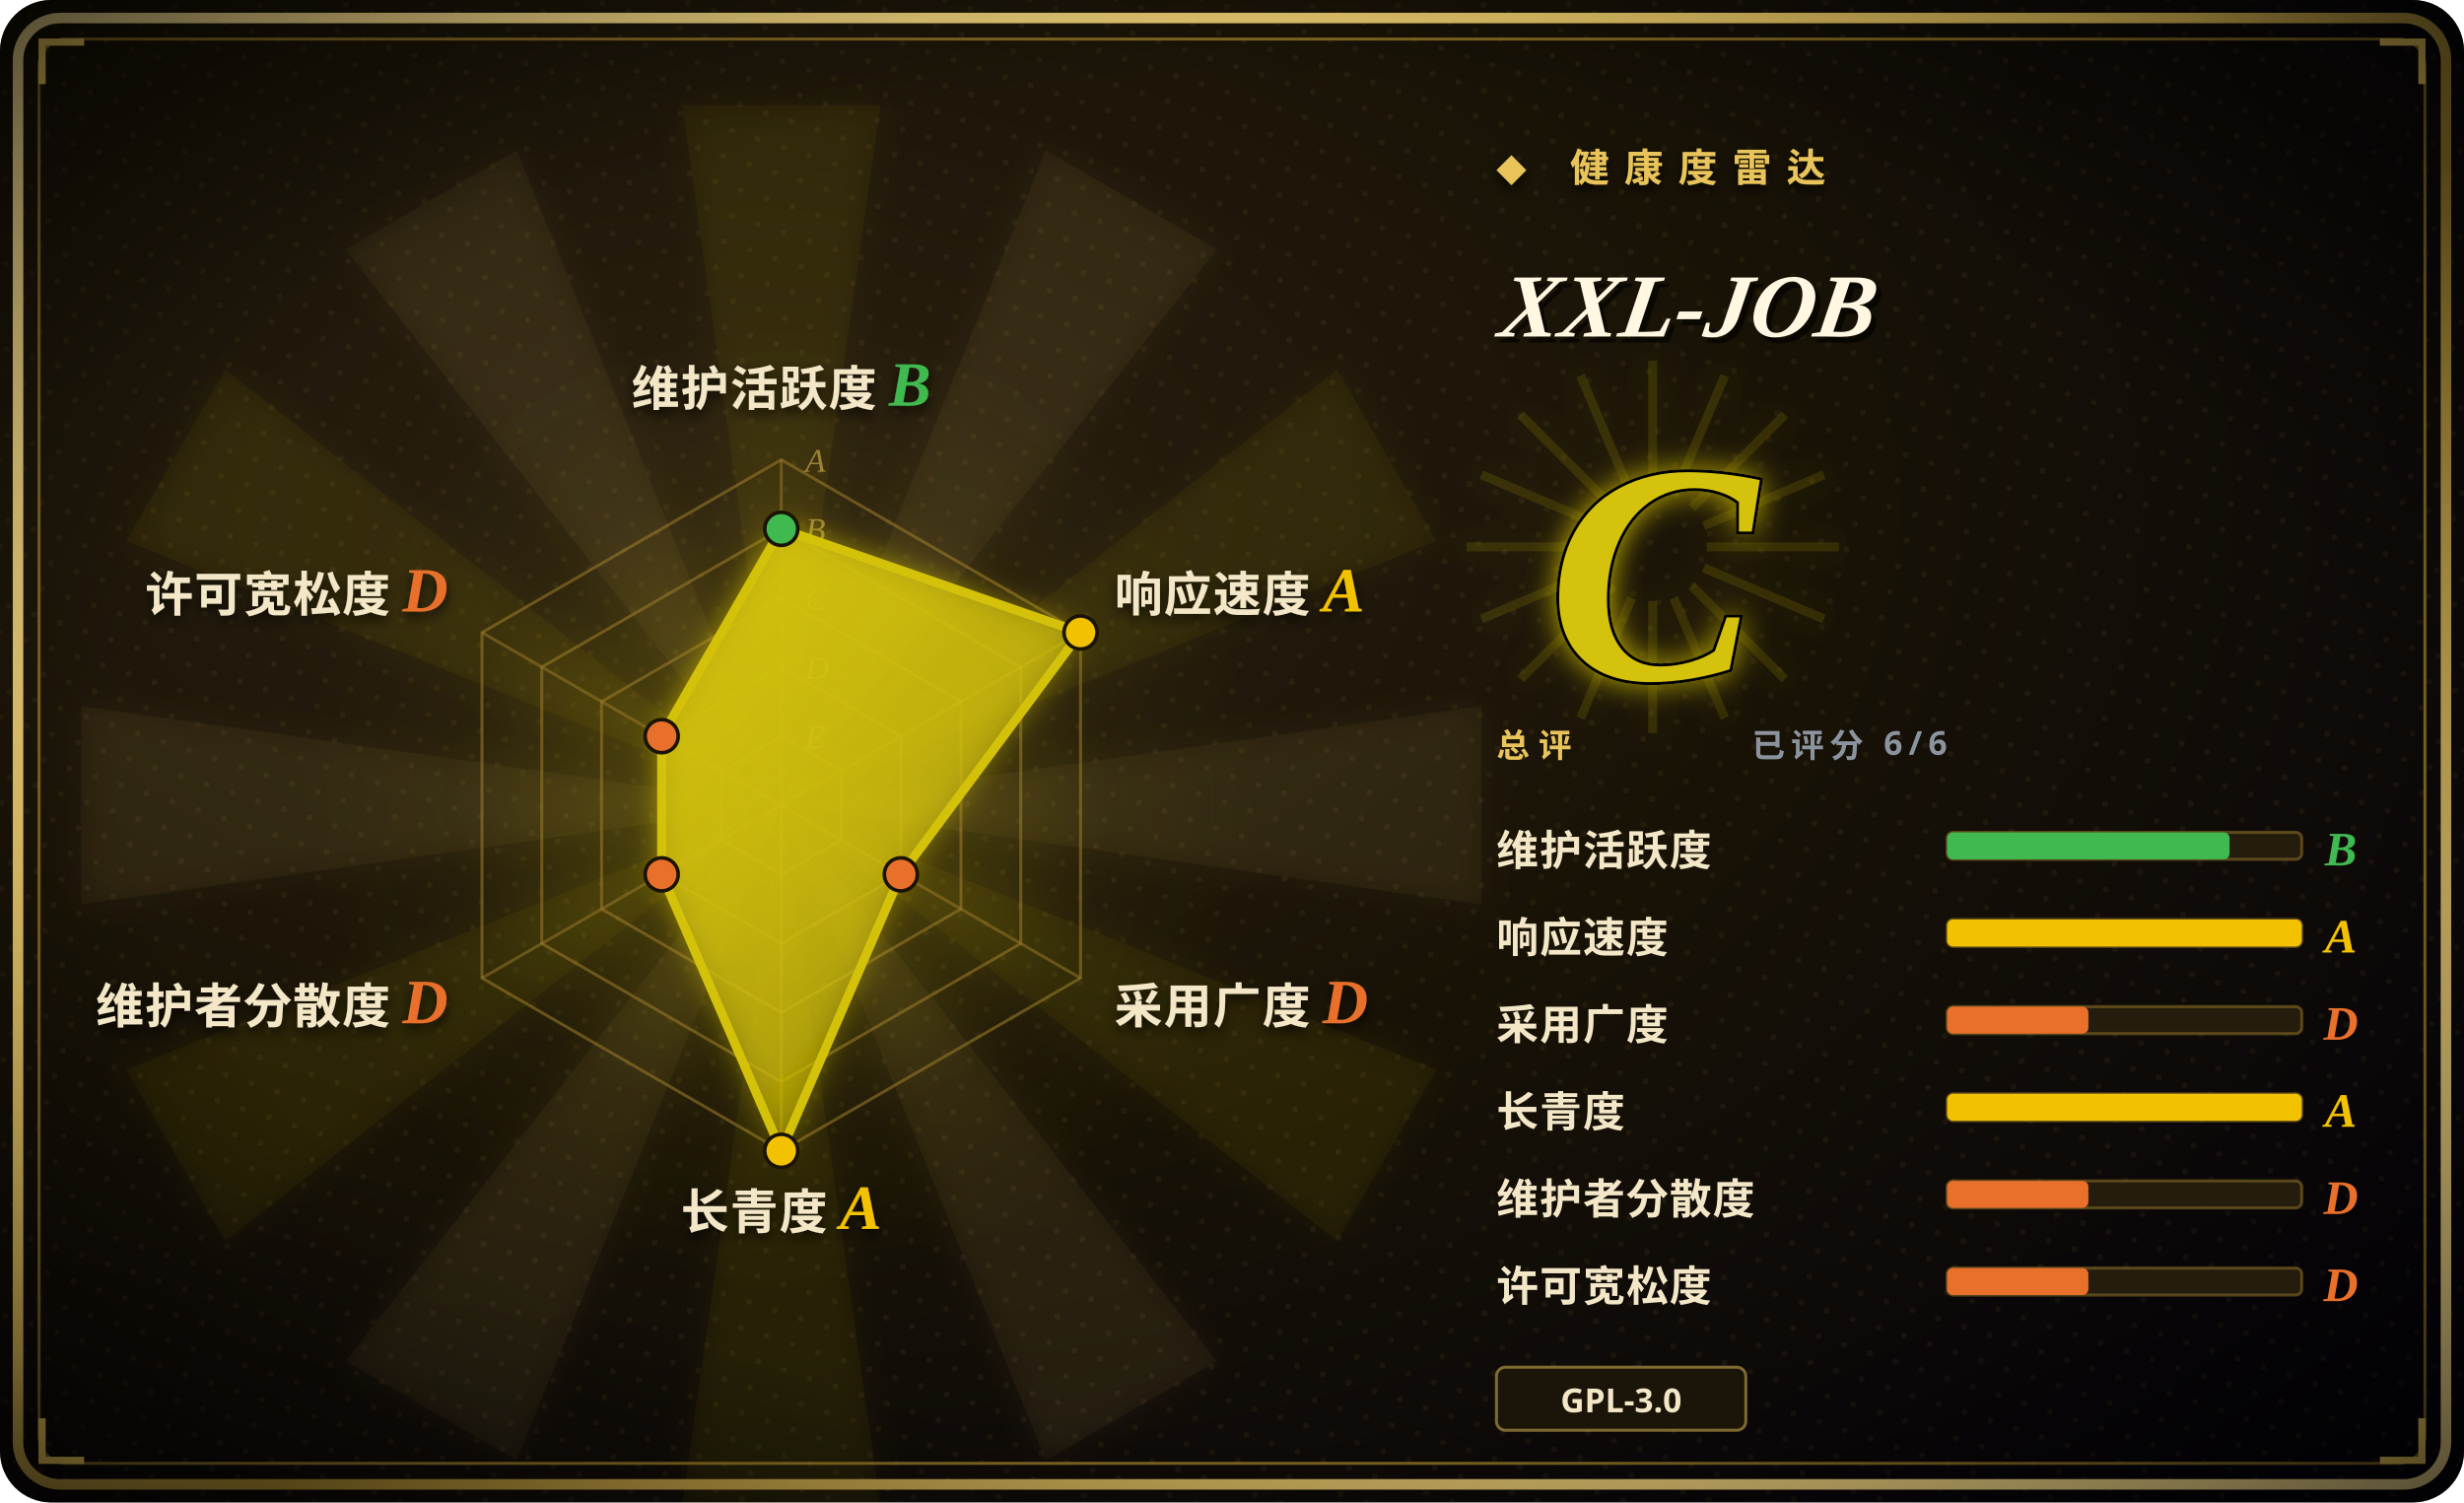
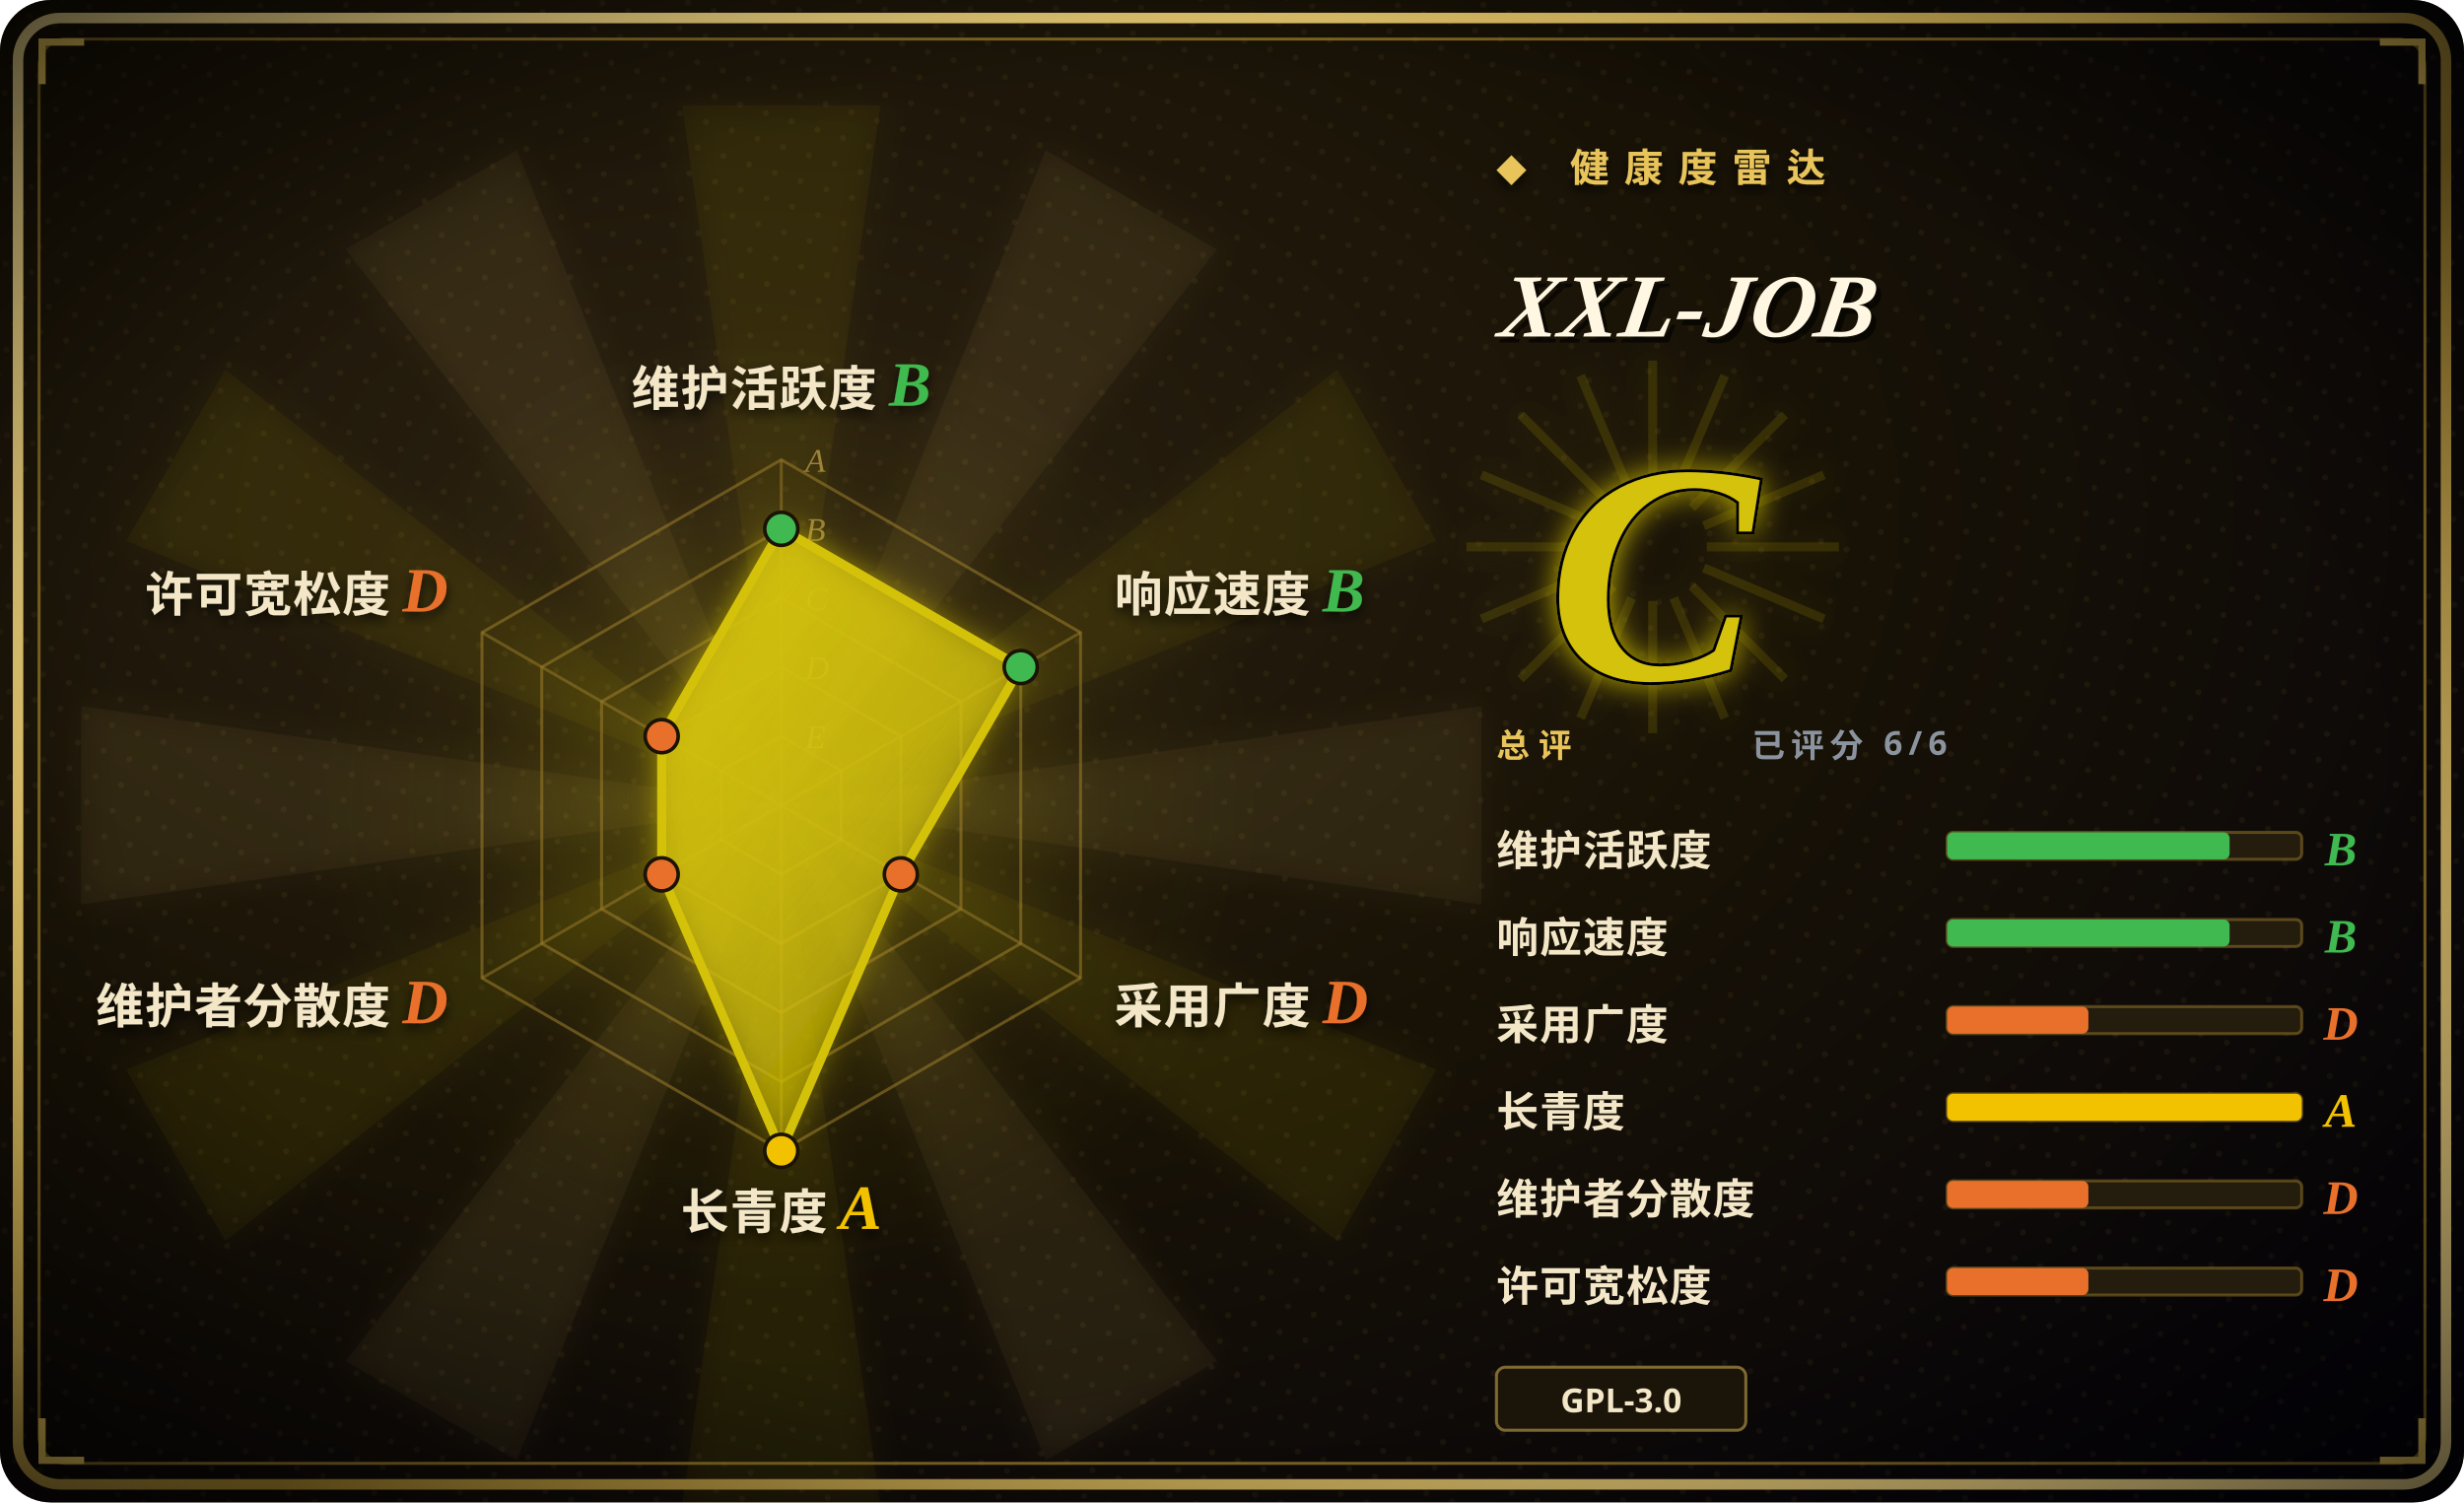
<svg xmlns="http://www.w3.org/2000/svg" width="820" height="500" viewBox="0 0 820 500">
  <defs>
    <radialGradient id="bg" cx="30%" cy="34%" r="90%">
      <stop offset="0%" stop-color="#2a2010" />
      <stop offset="48%" stop-color="#181206" />
      <stop offset="100%" stop-color="#05030a" />
    </radialGradient>
    <radialGradient id="vig" cx="50%" cy="50%" r="72%">
      <stop offset="62%" stop-color="#000000" stop-opacity="0" />
      <stop offset="100%" stop-color="#000000" stop-opacity="0.72" />
    </radialGradient>
    <linearGradient id="frame" x1="0" y1="0" x2="1" y2="1">
      <stop offset="0%" stop-color="#f6dd92" />
      <stop offset="45%" stop-color="#E8C45A" />
      <stop offset="55%" stop-color="#9c7d2a" />
      <stop offset="100%" stop-color="#f6dd92" />
    </linearGradient>
    <linearGradient id="poly" x1="0" y1="0" x2="0.7" y2="1">
      <stop offset="0%" stop-color="#D4C20A" stop-opacity="0.92" />
      <stop offset="100%" stop-color="#D4C20A" stop-opacity="0.34" />
    </linearGradient>
    <radialGradient id="halo" cx="50%" cy="50%" r="50%">
      <stop offset="0%" stop-color="#D4C20A" stop-opacity="0.34" />
      <stop offset="68%" stop-color="#D4C20A" stop-opacity="0.04" />
      <stop offset="100%" stop-color="#D4C20A" stop-opacity="0" />
    </radialGradient>
    <filter id="glow" x="-60%" y="-60%" width="220%" height="220%">
      <feGaussianBlur stdDeviation="5" result="b" />
      <feMerge>
        <feMergeNode in="b" />
        <feMergeNode in="SourceGraphic" />
      </feMerge>
    </filter>
    <filter id="soft" x="-30%" y="-30%" width="160%" height="160%">
      <feDropShadow dx="0" dy="2" stdDeviation="2" flood-color="#000" flood-opacity="0.7" />
    </filter>
    <pattern id="halftone" width="9" height="9" patternUnits="userSpaceOnUse" patternTransform="rotate(18)">
      <circle cx="2" cy="2" r="1" fill="#E8C45A" fill-opacity="0.06" />
    </pattern>
  </defs>
  <rect width="820" height="500" rx="17" fill="url(#bg)" />
  <rect width="820" height="500" rx="17" fill="url(#halftone)" />
  <g opacity="0.5" filter="url(#glow)">
    <path d="M260,268 L493,235 L493,301 Z" fill="#E8C45A" fill-opacity="0.10" />
    <path d="M260,268 L478,356 L445,413 Z" fill="#D4C20A" fill-opacity="0.10" />
    <path d="M260,268 L405,453 L348,486 Z" fill="#E8C45A" fill-opacity="0.10" />
    <path d="M260,268 L293,501 L227,501 Z" fill="#D4C20A" fill-opacity="0.10" />
    <path d="M260,268 L172,486 L115,453 Z" fill="#E8C45A" fill-opacity="0.10" />
    <path d="M260,268 L75,413 L42,356 Z" fill="#D4C20A" fill-opacity="0.10" />
    <path d="M260,268 L27,301 L27,235 Z" fill="#E8C45A" fill-opacity="0.10" />
    <path d="M260,268 L42,180 L75,123 Z" fill="#D4C20A" fill-opacity="0.10" />
    <path d="M260,268 L115,83 L172,50 Z" fill="#E8C45A" fill-opacity="0.10" />
    <path d="M260,268 L227,35 L293,35 Z" fill="#D4C20A" fill-opacity="0.10" />
    <path d="M260,268 L348,50 L405,83 Z" fill="#E8C45A" fill-opacity="0.10" />
    <path d="M260,268 L445,123 L478,180 Z" fill="#D4C20A" fill-opacity="0.10" />
  </g>
  <circle cx="260" cy="268" r="161" fill="url(#halo)" />
  <rect x="6" y="6" width="808" height="488" rx="14" fill="none" stroke="url(#frame)" stroke-width="3.5" />
  <rect x="13" y="13" width="794" height="474" rx="9" fill="none" stroke="#9c7d2a" stroke-width="1" stroke-opacity="0.8" />
  <path d="M14,28 L14,14 L28,14" fill="none" stroke="#E8C45A" stroke-width="2.4" />
  <path d="M806,28 L806,14 L792,14" fill="none" stroke="#E8C45A" stroke-width="2.4" />
  <path d="M14,472 L14,486 L28,486" fill="none" stroke="#E8C45A" stroke-width="2.4" />
  <path d="M806,472 L806,486 L792,486" fill="none" stroke="#E8C45A" stroke-width="2.4" />
  <rect width="820" height="500" rx="17" fill="url(#vig)" />
  <polygon points="260.0,153.0 359.6,210.5 359.6,325.5 260.0,383.0 160.4,325.5 160.4,210.5" fill="none" stroke="#9c7d2a" stroke-opacity="0.55" stroke-width="1" />
  <polygon points="260.0,176.0 339.7,222.0 339.7,314.0 260.0,360.0 180.3,314.0 180.3,222.0" fill="none" stroke="#9c7d2a" stroke-opacity="0.55" stroke-width="1" />
  <polygon points="260.0,199.0 319.8,233.5 319.8,302.5 260.0,337.0 200.2,302.5 200.2,233.5" fill="none" stroke="#9c7d2a" stroke-opacity="0.55" stroke-width="1" />
  <polygon points="260.0,222.0 299.8,245.0 299.8,291.0 260.0,314.0 220.2,291.0 220.2,245.0" fill="none" stroke="#9c7d2a" stroke-opacity="0.55" stroke-width="1" />
  <polygon points="260.0,245.0 279.9,256.5 279.9,279.5 260.0,291.0 240.1,279.5 240.1,256.5" fill="none" stroke="#9c7d2a" stroke-opacity="0.55" stroke-width="1" />
  <line x1="260" y1="268" x2="260.0" y2="153.0" stroke="#9c7d2a" stroke-opacity="0.5" stroke-width="1" />
  <line x1="260" y1="268" x2="359.6" y2="210.5" stroke="#9c7d2a" stroke-opacity="0.5" stroke-width="1" />
  <line x1="260" y1="268" x2="359.6" y2="325.5" stroke="#9c7d2a" stroke-opacity="0.5" stroke-width="1" />
  <line x1="260" y1="268" x2="260.0" y2="383.0" stroke="#9c7d2a" stroke-opacity="0.5" stroke-width="1" />
  <line x1="260" y1="268" x2="160.4" y2="325.5" stroke="#9c7d2a" stroke-opacity="0.5" stroke-width="1" />
  <line x1="260" y1="268" x2="160.4" y2="210.5" stroke="#9c7d2a" stroke-opacity="0.5" stroke-width="1" />
  <text x="268" y="157.0" font-size="11" font-style="italic" fill="#E8C45A" fill-opacity="0.55" font-family="'Georgia','Times New Roman',serif">A</text>
  <text x="268" y="180.0" font-size="11" font-style="italic" fill="#E8C45A" fill-opacity="0.55" font-family="'Georgia','Times New Roman',serif">B</text>
  <text x="268" y="203.0" font-size="11" font-style="italic" fill="#E8C45A" fill-opacity="0.55" font-family="'Georgia','Times New Roman',serif">C</text>
  <text x="268" y="226.0" font-size="11" font-style="italic" fill="#E8C45A" fill-opacity="0.55" font-family="'Georgia','Times New Roman',serif">D</text>
  <text x="268" y="249.0" font-size="11" font-style="italic" fill="#E8C45A" fill-opacity="0.55" font-family="'Georgia','Times New Roman',serif">E</text>
-   <polygon points="260.0,176.0 359.6,210.5 299.8,291.0 260.0,383.0 220.2,291.0 220.2,245.0" fill="url(#poly)" filter="url(#glow)" />
-   <line x1="260.0" y1="176.0" x2="359.6" y2="210.5" stroke="#D4C20A" stroke-width="3" />
-   <line x1="359.6" y1="210.5" x2="299.8" y2="291.0" stroke="#D4C20A" stroke-width="3" />
+   <polygon points="260.0,176.0 339.7,222.0 299.8,291.0 260.0,383.0 220.2,291.0 220.2,245.0" fill="url(#poly)" filter="url(#glow)" />
+   <line x1="260.0" y1="176.0" x2="339.7" y2="222.0" stroke="#D4C20A" stroke-width="3" />
+   <line x1="339.7" y1="222.0" x2="299.8" y2="291.0" stroke="#D4C20A" stroke-width="3" />
  <line x1="299.8" y1="291.0" x2="260.0" y2="383.0" stroke="#D4C20A" stroke-width="3" />
  <line x1="260.0" y1="383.0" x2="220.2" y2="291.0" stroke="#D4C20A" stroke-width="3" />
  <line x1="220.2" y1="291.0" x2="220.2" y2="245.0" stroke="#D4C20A" stroke-width="3" />
  <line x1="220.2" y1="245.0" x2="260.0" y2="176.0" stroke="#D4C20A" stroke-width="3" />
  <circle cx="260.0" cy="176.0" r="5.5" fill="#3FB950" stroke="#1a1306" stroke-width="1.2" />
-   <circle cx="359.6" cy="210.5" r="5.5" fill="#F2C200" stroke="#1a1306" stroke-width="1.2" />
+   <circle cx="339.7" cy="222.0" r="5.5" fill="#3FB950" stroke="#1a1306" stroke-width="1.2" />
  <circle cx="299.8" cy="291.0" r="5.5" fill="#E8702A" stroke="#1a1306" stroke-width="1.2" />
  <circle cx="260.0" cy="383.0" r="5.5" fill="#F2C200" stroke="#1a1306" stroke-width="1.2" />
  <circle cx="220.2" cy="291.0" r="5.5" fill="#E8702A" stroke="#1a1306" stroke-width="1.2" />
  <circle cx="220.2" cy="245.0" r="5.5" fill="#E8702A" stroke="#1a1306" stroke-width="1.2" />
  <text x="260.0" y="135.0" font-size="16" font-weight="900" fill="#f3e7c8" text-anchor="middle" font-family="'PingFang SC','Hiragino Sans GB','Heiti SC','Microsoft YaHei',sans-serif" letter-spacing="0.4" filter="url(#soft)">维护活跃度 <tspan fill="#3FB950" font-family="'Georgia','Times New Roman',serif" font-style="italic" font-size="21">B</tspan>
  </text>
-   <text x="370.9" y="203.5" font-size="16" font-weight="900" fill="#f3e7c8" text-anchor="start" font-family="'PingFang SC','Hiragino Sans GB','Heiti SC','Microsoft YaHei',sans-serif" letter-spacing="0.4" filter="url(#soft)">响应速度 <tspan fill="#F2C200" font-family="'Georgia','Times New Roman',serif" font-style="italic" font-size="21">A</tspan>
+   <text x="370.9" y="203.5" font-size="16" font-weight="900" fill="#f3e7c8" text-anchor="start" font-family="'PingFang SC','Hiragino Sans GB','Heiti SC','Microsoft YaHei',sans-serif" letter-spacing="0.4" filter="url(#soft)">响应速度 <tspan fill="#3FB950" font-family="'Georgia','Times New Roman',serif" font-style="italic" font-size="21">B</tspan>
  </text>
  <text x="370.9" y="340.5" font-size="16" font-weight="900" fill="#f3e7c8" text-anchor="start" font-family="'PingFang SC','Hiragino Sans GB','Heiti SC','Microsoft YaHei',sans-serif" letter-spacing="0.4" filter="url(#soft)">采用广度 <tspan fill="#E8702A" font-family="'Georgia','Times New Roman',serif" font-style="italic" font-size="21">D</tspan>
  </text>
  <text x="260.0" y="409.0" font-size="16" font-weight="900" fill="#f3e7c8" text-anchor="middle" font-family="'PingFang SC','Hiragino Sans GB','Heiti SC','Microsoft YaHei',sans-serif" letter-spacing="0.4" filter="url(#soft)">长青度 <tspan fill="#F2C200" font-family="'Georgia','Times New Roman',serif" font-style="italic" font-size="21">A</tspan>
  </text>
  <text x="149.1" y="340.5" font-size="16" font-weight="900" fill="#f3e7c8" text-anchor="end" font-family="'PingFang SC','Hiragino Sans GB','Heiti SC','Microsoft YaHei',sans-serif" letter-spacing="0.4" filter="url(#soft)">维护者分散度 <tspan fill="#E8702A" font-family="'Georgia','Times New Roman',serif" font-style="italic" font-size="21">D</tspan>
  </text>
  <text x="149.1" y="203.5" font-size="16" font-weight="900" fill="#f3e7c8" text-anchor="end" font-family="'PingFang SC','Hiragino Sans GB','Heiti SC','Microsoft YaHei',sans-serif" letter-spacing="0.4" filter="url(#soft)">许可宽松度 <tspan fill="#E8702A" font-family="'Georgia','Times New Roman',serif" font-style="italic" font-size="21">D</tspan>
  </text>
  <text x="498" y="60" font-size="13" letter-spacing="5" fill="#E8C45A" font-weight="900" font-family="'PingFang SC','Hiragino Sans GB','Heiti SC','Microsoft YaHei',sans-serif" filter="url(#soft)">◆ 健康度雷达</text>
  <g transform="translate(498,112) skewX(-9)">
    <text x="2" y="2" font-size="30" font-weight="900" font-style="italic" fill="#000" fill-opacity="0.6" font-family="'Georgia','Times New Roman',serif">XXL-JOB</text>
    <text x="0" y="0" font-size="30" font-weight="900" font-style="italic" fill="#fff7e2" font-family="'Georgia','Times New Roman',serif">XXL-JOB</text>
  </g>
  <line x1="498" y1="124" x2="648" y2="124" stroke="url(#frame)" stroke-width="2" />
  <g opacity="0.85" filter="url(#glow)">
    <line x1="568" y1="182" x2="612" y2="182" stroke="#D4C20A" stroke-opacity="0.16" stroke-width="3" />
    <line x1="567" y1="189" x2="607" y2="206" stroke="#D4C20A" stroke-opacity="0.16" stroke-width="3" />
    <line x1="563" y1="195" x2="594" y2="226" stroke="#D4C20A" stroke-opacity="0.16" stroke-width="3" />
    <line x1="557" y1="199" x2="574" y2="239" stroke="#D4C20A" stroke-opacity="0.16" stroke-width="3" />
    <line x1="550" y1="200" x2="550" y2="244" stroke="#D4C20A" stroke-opacity="0.16" stroke-width="3" />
    <line x1="543" y1="199" x2="526" y2="239" stroke="#D4C20A" stroke-opacity="0.16" stroke-width="3" />
    <line x1="537" y1="195" x2="506" y2="226" stroke="#D4C20A" stroke-opacity="0.16" stroke-width="3" />
    <line x1="533" y1="189" x2="493" y2="206" stroke="#D4C20A" stroke-opacity="0.16" stroke-width="3" />
    <line x1="532" y1="182" x2="488" y2="182" stroke="#D4C20A" stroke-opacity="0.16" stroke-width="3" />
    <line x1="533" y1="175" x2="493" y2="158" stroke="#D4C20A" stroke-opacity="0.16" stroke-width="3" />
    <line x1="537" y1="169" x2="506" y2="138" stroke="#D4C20A" stroke-opacity="0.16" stroke-width="3" />
    <line x1="543" y1="165" x2="526" y2="125" stroke="#D4C20A" stroke-opacity="0.16" stroke-width="3" />
    <line x1="550" y1="164" x2="550" y2="120" stroke="#D4C20A" stroke-opacity="0.16" stroke-width="3" />
    <line x1="557" y1="165" x2="574" y2="125" stroke="#D4C20A" stroke-opacity="0.16" stroke-width="3" />
    <line x1="563" y1="169" x2="594" y2="138" stroke="#D4C20A" stroke-opacity="0.16" stroke-width="3" />
    <line x1="567" y1="175" x2="607" y2="158" stroke="#D4C20A" stroke-opacity="0.16" stroke-width="3" />
  </g>
  <text x="550" y="226" font-size="104" font-weight="900" font-style="italic" text-anchor="middle" fill="#D4C20A" stroke="#000" stroke-width="2" paint-order="stroke" font-family="'Georgia','Times New Roman',serif" filter="url(#glow)">C</text>
  <text x="498" y="252" font-size="11" letter-spacing="3" fill="#E8C45A" font-family="'PingFang SC','Hiragino Sans GB','Heiti SC','Microsoft YaHei',sans-serif" font-weight="900">总评</text>
  <text x="648" y="252" font-size="11" letter-spacing="2" fill="#8B949E" font-family="'PingFang SC','Hiragino Sans GB','Heiti SC','Microsoft YaHei',sans-serif" font-weight="900" text-anchor="end">已评分 6/6</text>
  <text x="498" y="288" font-size="14" font-weight="900" fill="#f3e7c8" font-family="'PingFang SC','Hiragino Sans GB','Heiti SC','Microsoft YaHei',sans-serif" letter-spacing="0.4">维护活跃度</text>
  <rect x="648" y="277" width="118" height="9" rx="2" fill="#241d0e" stroke="#9c7d2a" stroke-opacity="0.5" />
  <rect x="648" y="277" width="94" height="9" rx="2" fill="#3FB950" />
  <text x="779" y="288" font-size="16" font-weight="900" font-style="italic" fill="#3FB950" font-family="'Georgia','Times New Roman',serif" text-anchor="middle">B</text>
  <text x="498" y="317" font-size="14" font-weight="900" fill="#f3e7c8" font-family="'PingFang SC','Hiragino Sans GB','Heiti SC','Microsoft YaHei',sans-serif" letter-spacing="0.4">响应速度</text>
  <rect x="648" y="306" width="118" height="9" rx="2" fill="#241d0e" stroke="#9c7d2a" stroke-opacity="0.5" />
-   <rect x="648" y="306" width="118" height="9" rx="2" fill="#F2C200" />
-   <text x="779" y="317" font-size="16" font-weight="900" font-style="italic" fill="#F2C200" font-family="'Georgia','Times New Roman',serif" text-anchor="middle">A</text>
+   <rect x="648" y="306" width="94" height="9" rx="2" fill="#3FB950" />
+   <text x="779" y="317" font-size="16" font-weight="900" font-style="italic" fill="#3FB950" font-family="'Georgia','Times New Roman',serif" text-anchor="middle">B</text>
  <text x="498" y="346" font-size="14" font-weight="900" fill="#f3e7c8" font-family="'PingFang SC','Hiragino Sans GB','Heiti SC','Microsoft YaHei',sans-serif" letter-spacing="0.4">采用广度</text>
  <rect x="648" y="335" width="118" height="9" rx="2" fill="#241d0e" stroke="#9c7d2a" stroke-opacity="0.5" />
  <rect x="648" y="335" width="47" height="9" rx="2" fill="#E8702A" />
  <text x="779" y="346" font-size="16" font-weight="900" font-style="italic" fill="#E8702A" font-family="'Georgia','Times New Roman',serif" text-anchor="middle">D</text>
  <text x="498" y="375" font-size="14" font-weight="900" fill="#f3e7c8" font-family="'PingFang SC','Hiragino Sans GB','Heiti SC','Microsoft YaHei',sans-serif" letter-spacing="0.4">长青度</text>
  <rect x="648" y="364" width="118" height="9" rx="2" fill="#241d0e" stroke="#9c7d2a" stroke-opacity="0.5" />
  <rect x="648" y="364" width="118" height="9" rx="2" fill="#F2C200" />
  <text x="779" y="375" font-size="16" font-weight="900" font-style="italic" fill="#F2C200" font-family="'Georgia','Times New Roman',serif" text-anchor="middle">A</text>
  <text x="498" y="404" font-size="14" font-weight="900" fill="#f3e7c8" font-family="'PingFang SC','Hiragino Sans GB','Heiti SC','Microsoft YaHei',sans-serif" letter-spacing="0.4">维护者分散度</text>
  <rect x="648" y="393" width="118" height="9" rx="2" fill="#241d0e" stroke="#9c7d2a" stroke-opacity="0.5" />
  <rect x="648" y="393" width="47" height="9" rx="2" fill="#E8702A" />
  <text x="779" y="404" font-size="16" font-weight="900" font-style="italic" fill="#E8702A" font-family="'Georgia','Times New Roman',serif" text-anchor="middle">D</text>
  <text x="498" y="433" font-size="14" font-weight="900" fill="#f3e7c8" font-family="'PingFang SC','Hiragino Sans GB','Heiti SC','Microsoft YaHei',sans-serif" letter-spacing="0.4">许可宽松度</text>
  <rect x="648" y="422" width="118" height="9" rx="2" fill="#241d0e" stroke="#9c7d2a" stroke-opacity="0.5" />
  <rect x="648" y="422" width="47" height="9" rx="2" fill="#E8702A" />
  <text x="779" y="433" font-size="16" font-weight="900" font-style="italic" fill="#E8702A" font-family="'Georgia','Times New Roman',serif" text-anchor="middle">D</text>
  <rect x="498" y="455" width="83" height="21" rx="3" fill="#1b1408" stroke="#E8C45A" stroke-opacity="0.5" />
  <text x="539.5" y="470" font-size="11" font-weight="700" fill="#f3e7c8" text-anchor="middle" font-family="'PingFang SC','Hiragino Sans GB','Heiti SC','Microsoft YaHei',sans-serif">GPL-3.0</text>
</svg>
